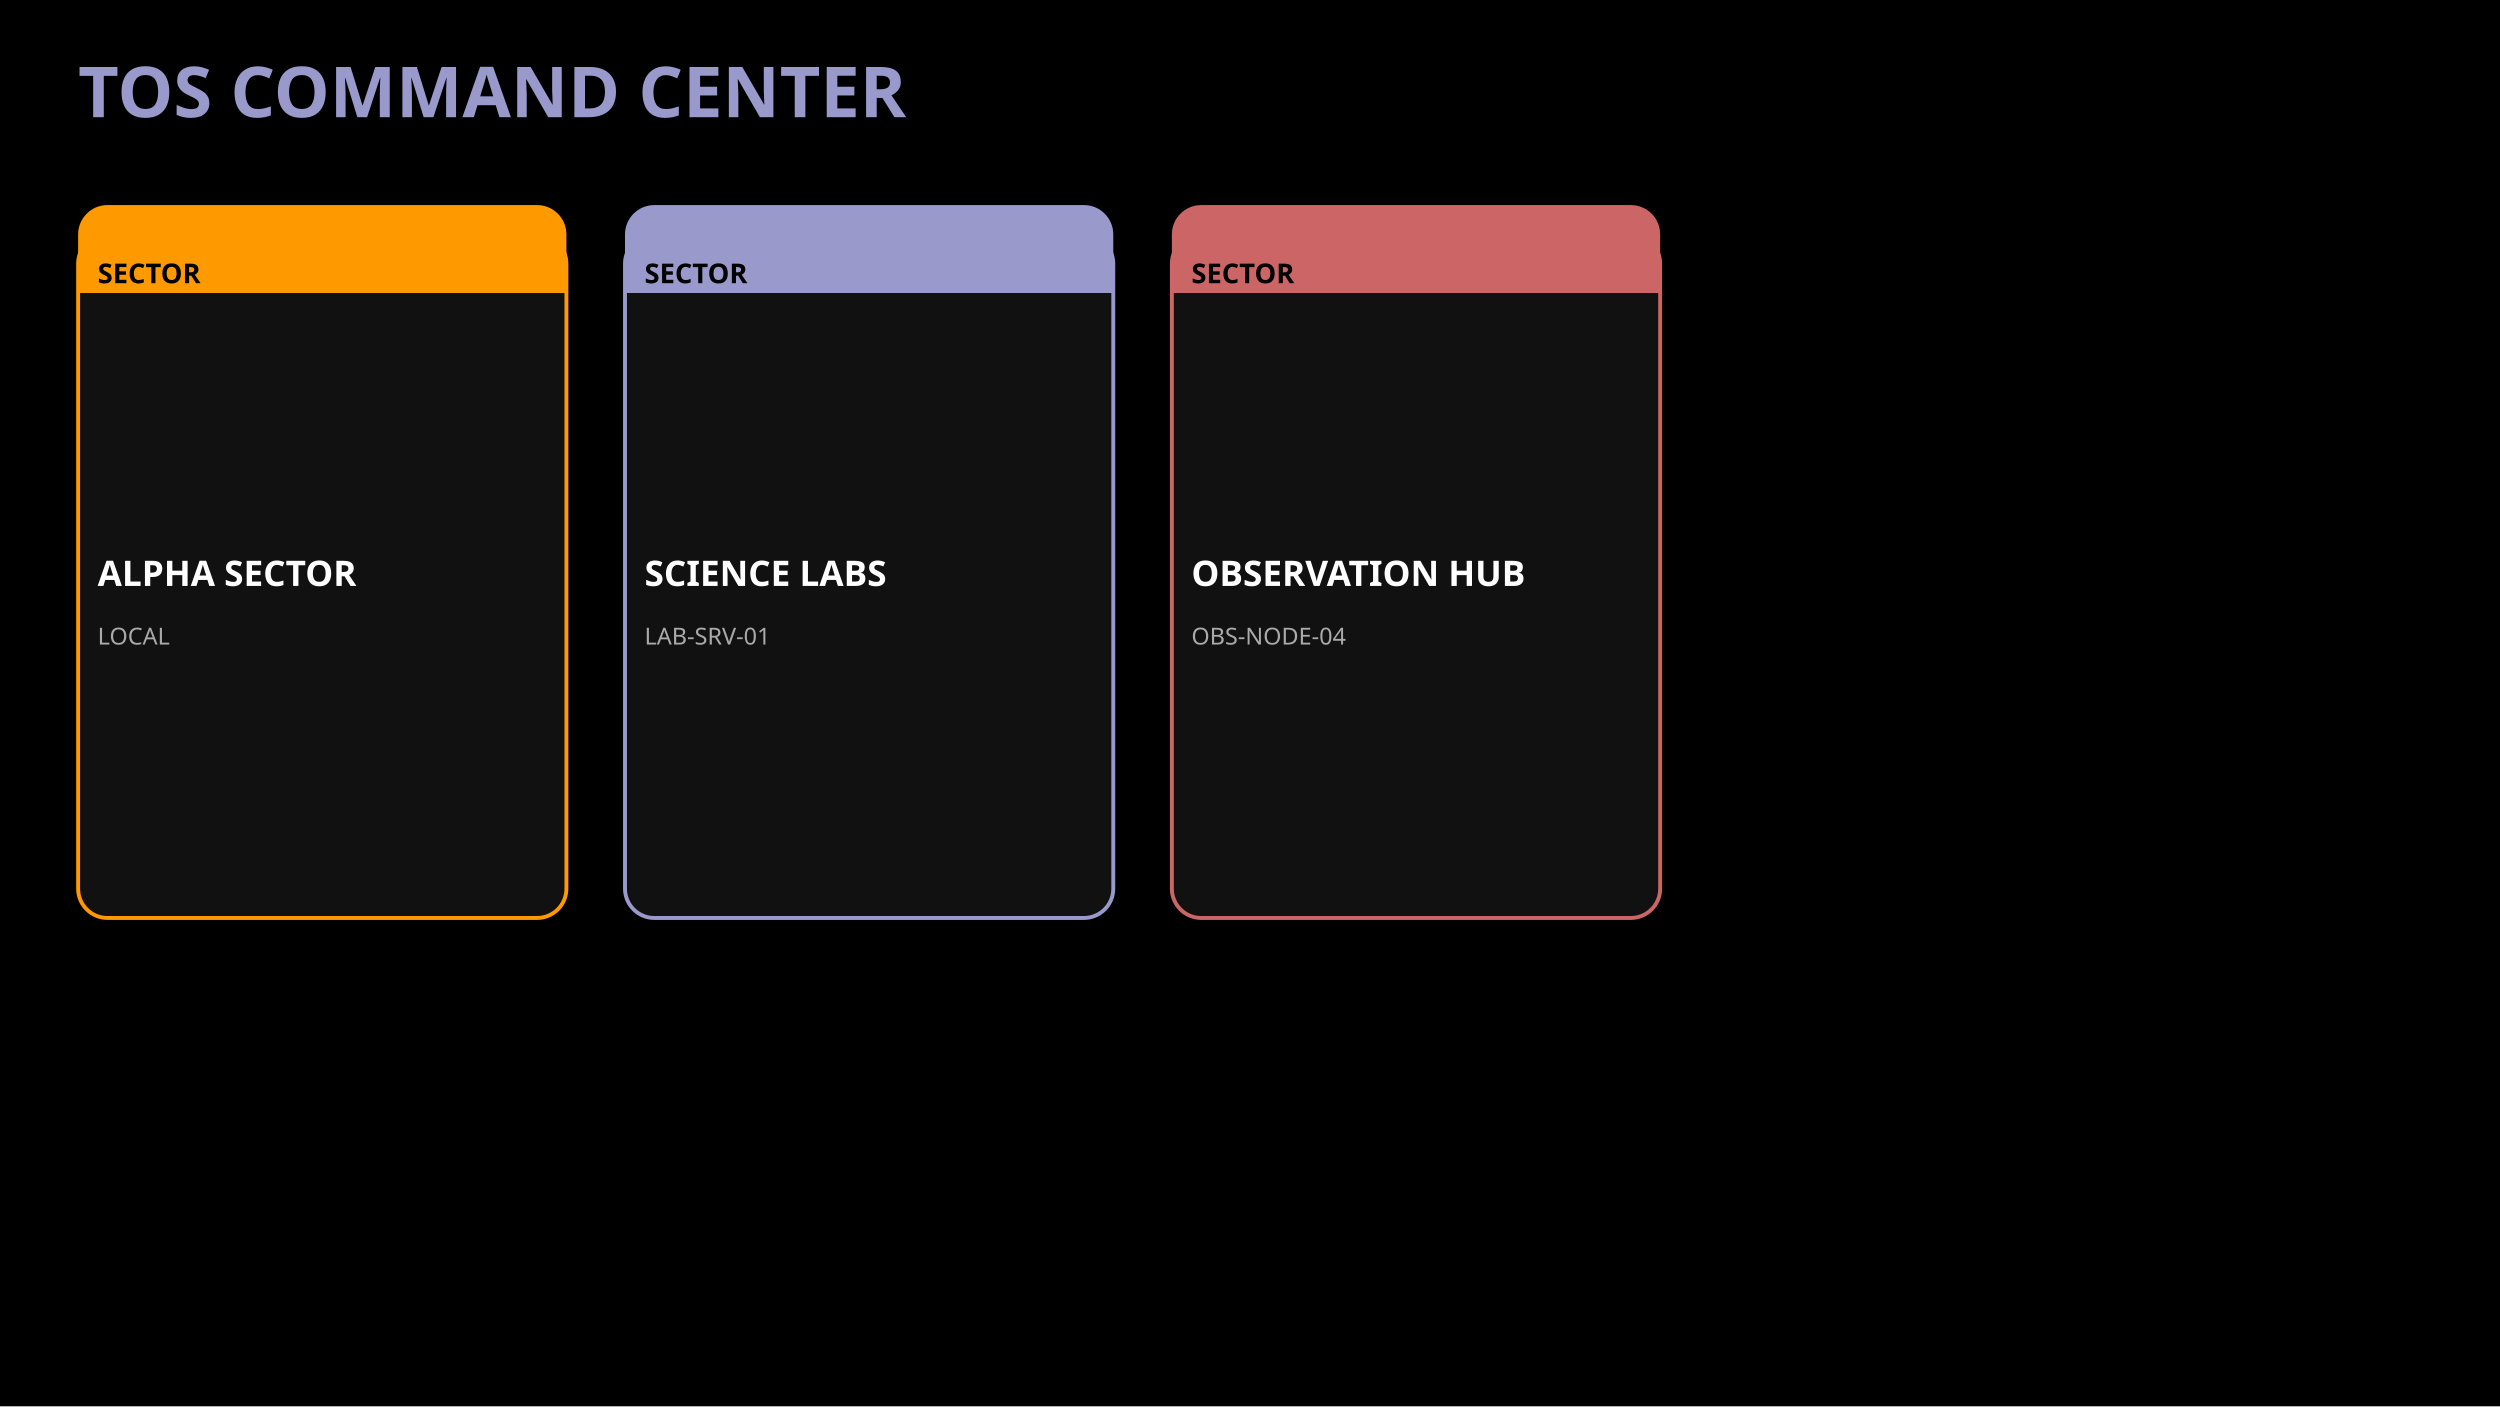
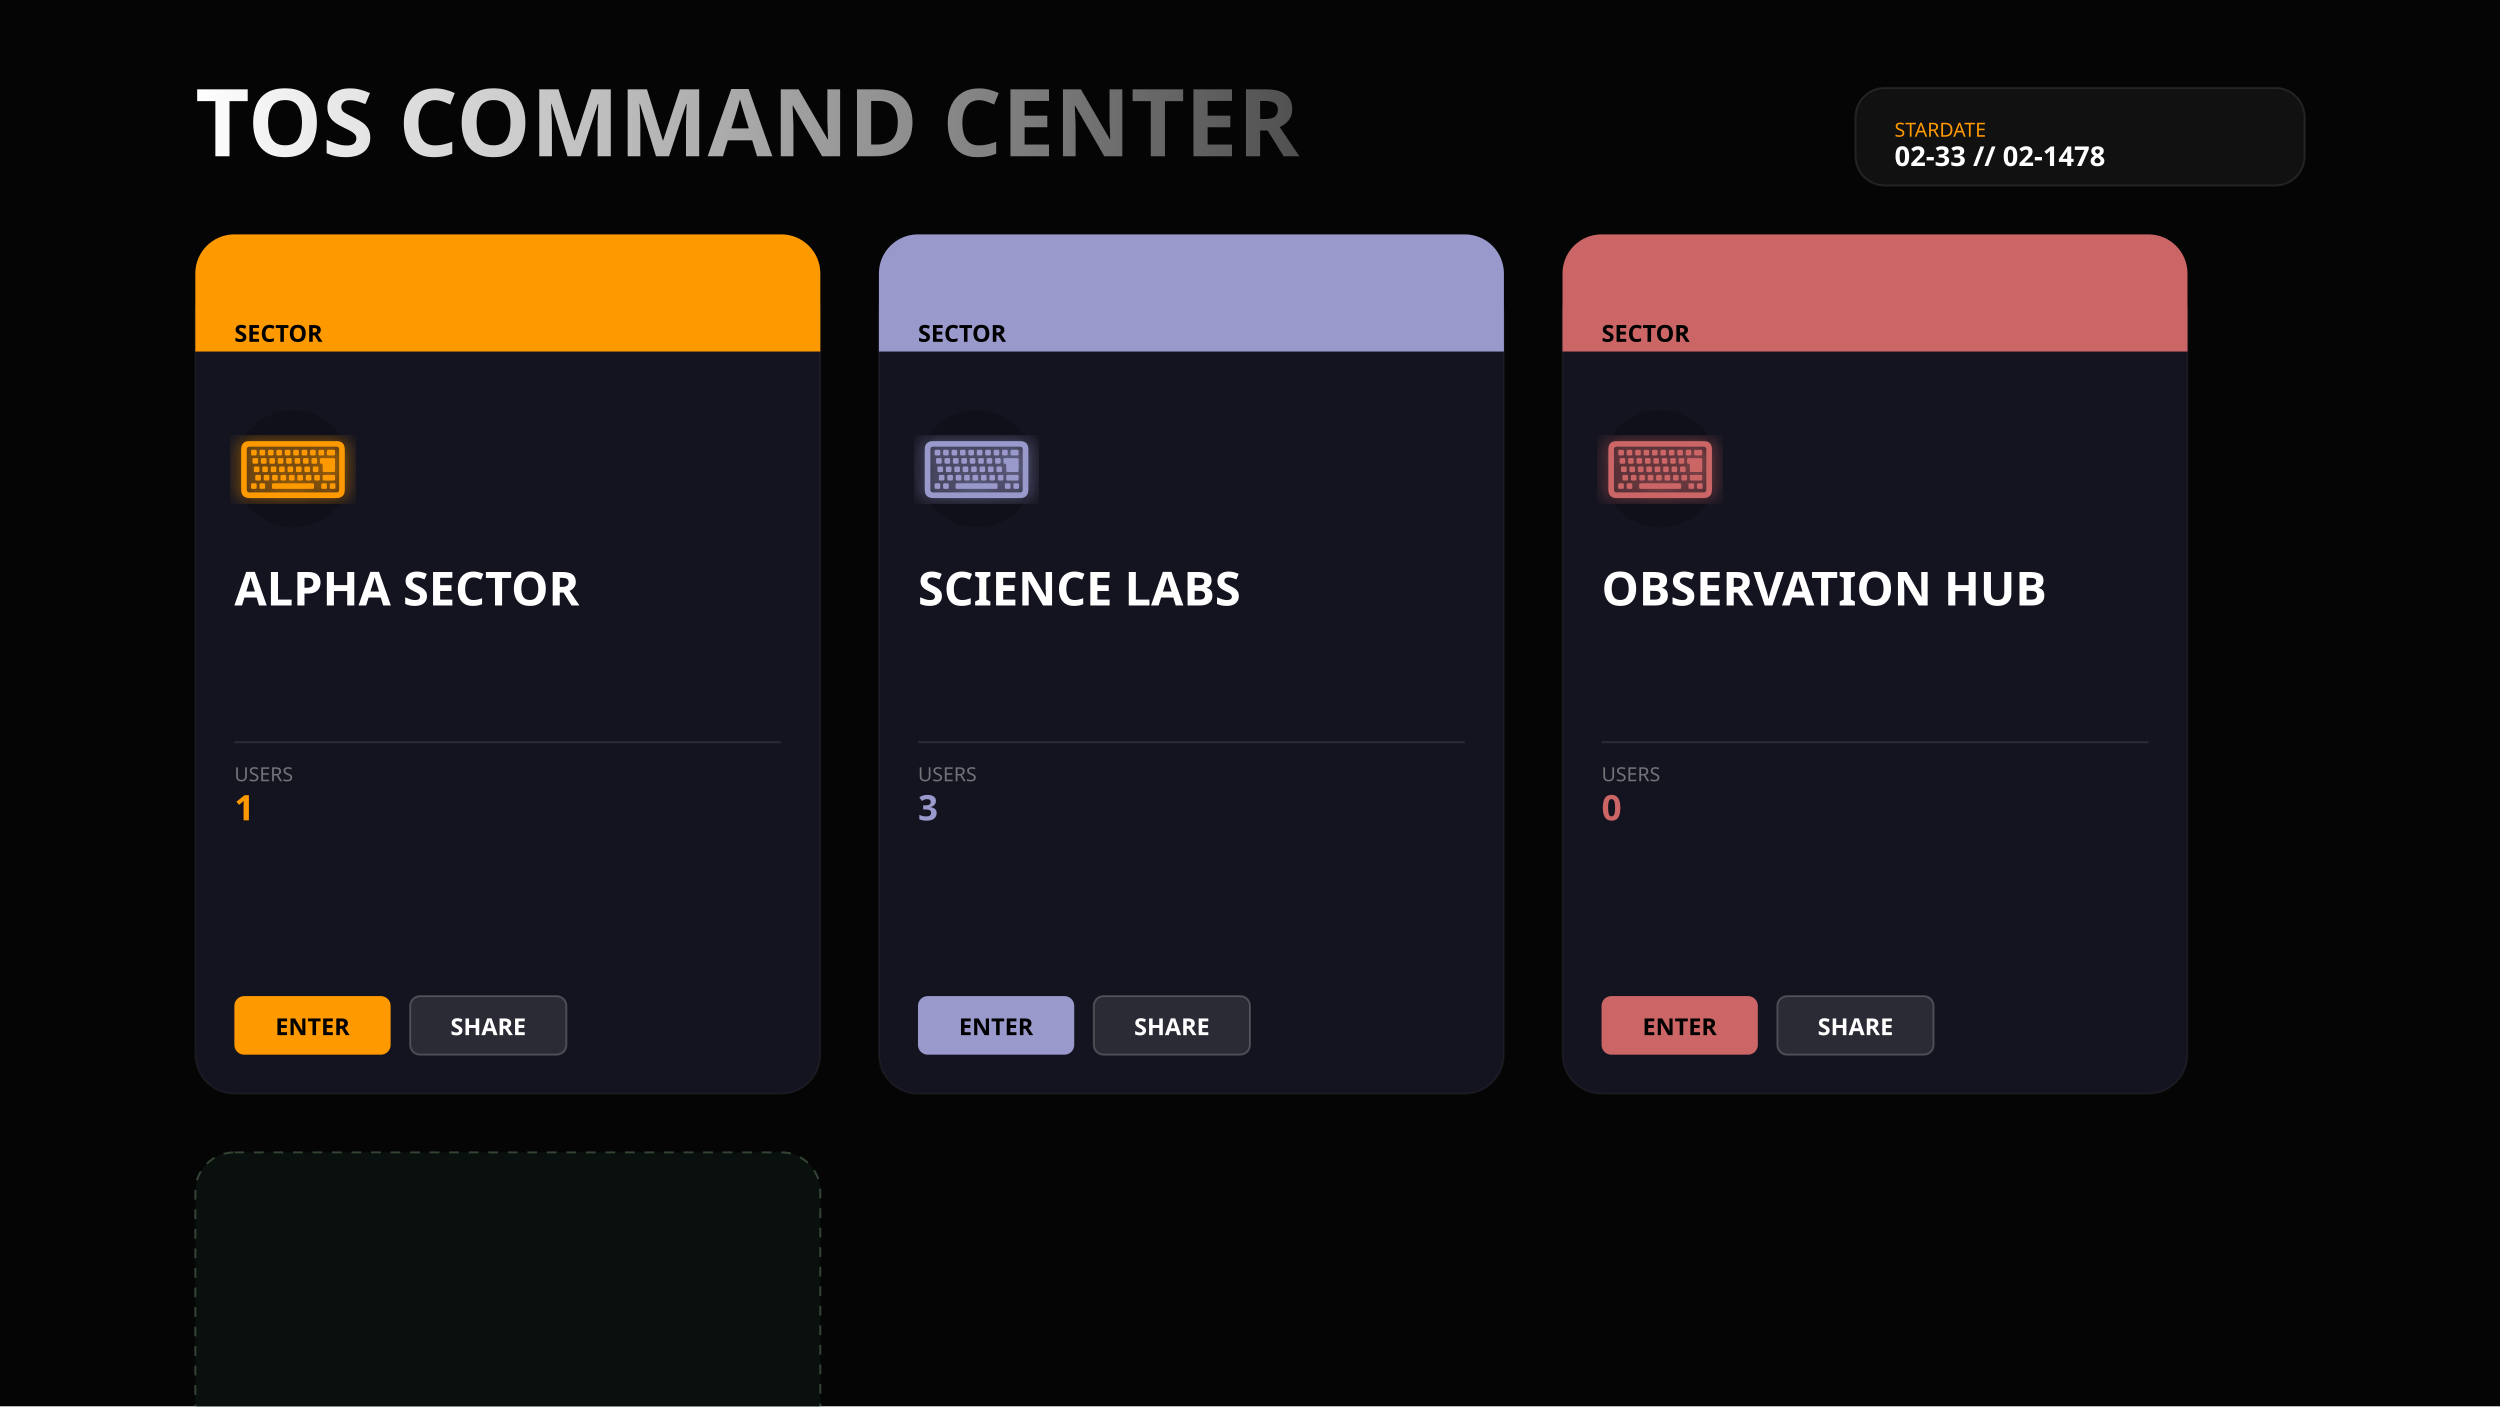
- <svg xmlns="http://www.w3.org/2000/svg" width="1280" height="720" viewBox="0 0 1280 720" style="background: black; font-family: sans-serif;">
-   <rect width="1280" height="720" fill="black" />
-   <text x="40" y="60" fill="#9999cc" font-size="36" font-weight="bold">TOS COMMAND CENTER</text>
-   <rect x="40" y="120" width="250" height="350" rx="15" fill="#111" stroke="#ff9900" stroke-width="2" />
-   <path d="M 40 135, 40 120 a 15 15 0 0 1 15 -15 h 220 a 15 15 0 0 1 15 15 v 30 h -250 z" fill="#ff9900" />
-   <text x="50" y="145" fill="black" font-size="14" font-weight="bold">SECTOR</text>
-   <text x="50" y="300" fill="white" font-size="18" font-weight="bold">ALPHA SECTOR</text>
-   <text x="50" y="330" fill="#aaa" font-size="12">LOCAL</text>
-   <rect x="320" y="120" width="250" height="350" rx="15" fill="#111" stroke="#9999cc" stroke-width="2" />
-   <path d="M 320 135, 320 120 a 15 15 0 0 1 15 -15 h 220 a 15 15 0 0 1 15 15 v 30 h -250 z" fill="#9999cc" />
-   <text x="330" y="145" fill="black" font-size="14" font-weight="bold">SECTOR</text>
-   <text x="330" y="300" fill="white" font-size="18" font-weight="bold">SCIENCE LABS</text>
-   <text x="330" y="330" fill="#aaa" font-size="12">LAB-SRV-01</text>
-   <rect x="600" y="120" width="250" height="350" rx="15" fill="#111" stroke="#cc6666" stroke-width="2" />
-   <path d="M 600 135, 600 120 a 15 15 0 0 1 15 -15 h 220 a 15 15 0 0 1 15 15 v 30 h -250 z" fill="#cc6666" />
-   <text x="610" y="145" fill="black" font-size="14" font-weight="bold">SECTOR</text>
-   <text x="610" y="300" fill="white" font-size="18" font-weight="bold">OBSERVATION HUB</text>
-   <text x="610" y="330" fill="#aaa" font-size="12">OBS-NODE-04</text>
+ <svg xmlns="http://www.w3.org/2000/svg" width="1280" height="720" viewBox="0 0 1280 720" style="background: black; font-family: 'Outfit', sans-serif;">
+   <defs>
+     <linearGradient id="headerGrad" x1="0%" y1="0%" x2="100%" y2="0%">
+       <stop offset="0%" style="stop-color:white;stop-opacity:1" />
+       <stop offset="100%" style="stop-color:white;stop-opacity:0.3" />
+     </linearGradient>
+     <filter id="bgBlur">
+       <feGaussianBlur in="SourceGraphic" stdDeviation="10" />
+     </filter>
+     <filter id="glow">
+       <feGaussianBlur stdDeviation="5" result="coloredBlur" />
+       <feMerge>
+         <feMergeNode in="coloredBlur" />
+         <feMergeNode in="SourceGraphic" />
+       </feMerge>
+     </filter>
+   </defs>
+   <rect width="1280" height="720" fill="#050505" />
+   <text x="100" y="80" fill="url(#headerGrad)" font-size="48" font-weight="800">TOS COMMAND CENTER</text>
+   <rect x="950" y="45" width="230" height="50" rx="15" fill="rgba(255,255,255,0.05)" stroke="rgba(255,255,255,0.1)" />
+   <text x="970" y="70" fill="#ff9900" font-size="10">STARDATE</text>
+   <text x="970" y="85" fill="white" font-size="14" font-weight="700">02-33 // 02-1478</text>
+   <rect x="100" y="140" width="320" height="420" rx="20" fill="rgba(30,30,50,0.6)" stroke="rgba(255,255,255,0.05)" />
+   <path d="M 100 160, 100 140 a 20 20 0 0 1 20 -20 h 280 a 20 20 0 0 1 20 20 v 40 h -320 z" fill="#ff9900" />
+   <text x="120" y="175" fill="black" font-size="12" font-weight="800">SECTOR</text>
+   <circle cx="150" cy="240" r="30" fill="rgba(0,0,0,0.2)" />
+   <text x="150" y="255" fill="#ff9900" font-size="40" text-anchor="middle" filter="url(#glow)">⌨️</text>
+   <text x="120" y="310" fill="white" font-size="24" font-weight="800">ALPHA SECTOR</text>
+   <line x1="120" y1="380" x2="400" y2="380" stroke="rgba(255,255,255,0.1)" />
+   <text x="120" y="400" fill="rgba(255,255,255,0.4)" font-size="10">USERS</text>
+   <text x="120" y="420" fill="#ff9900" font-size="18" font-weight="700">1</text>
+   <rect x="120" y="510" width="80" height="30" rx="5" fill="#ff9900" />
+   <text x="160" y="530" fill="black" font-size="12" font-weight="800" text-anchor="middle">ENTER</text>
+   <rect x="210" y="510" width="80" height="30" rx="5" fill="rgba(255,255,255,0.1)" stroke="rgba(255,255,255,0.2)" />
+   <text x="250" y="530" fill="white" font-size="12" font-weight="800" text-anchor="middle">SHARE</text>
+   <rect x="450" y="140" width="320" height="420" rx="20" fill="rgba(30,30,50,0.6)" stroke="rgba(255,255,255,0.05)" />
+   <path d="M 450 160, 450 140 a 20 20 0 0 1 20 -20 h 280 a 20 20 0 0 1 20 20 v 40 h -320 z" fill="#9999cc" />
+   <text x="470" y="175" fill="black" font-size="12" font-weight="800">SECTOR</text>
+   <circle cx="500" cy="240" r="30" fill="rgba(0,0,0,0.2)" />
+   <text x="500" y="255" fill="#9999cc" font-size="40" text-anchor="middle" filter="url(#glow)">⌨️</text>
+   <text x="470" y="310" fill="white" font-size="24" font-weight="800">SCIENCE LABS</text>
+   <line x1="470" y1="380" x2="750" y2="380" stroke="rgba(255,255,255,0.1)" />
+   <text x="470" y="400" fill="rgba(255,255,255,0.4)" font-size="10">USERS</text>
+   <text x="470" y="420" fill="#9999cc" font-size="18" font-weight="700">3</text>
+   <rect x="470" y="510" width="80" height="30" rx="5" fill="#9999cc" />
+   <text x="510" y="530" fill="black" font-size="12" font-weight="800" text-anchor="middle">ENTER</text>
+   <rect x="560" y="510" width="80" height="30" rx="5" fill="rgba(255,255,255,0.1)" stroke="rgba(255,255,255,0.2)" />
+   <text x="600" y="530" fill="white" font-size="12" font-weight="800" text-anchor="middle">SHARE</text>
+   <rect x="800" y="140" width="320" height="420" rx="20" fill="rgba(30,30,50,0.6)" stroke="rgba(255,255,255,0.05)" />
+   <path d="M 800 160, 800 140 a 20 20 0 0 1 20 -20 h 280 a 20 20 0 0 1 20 20 v 40 h -320 z" fill="#cc6666" />
+   <text x="820" y="175" fill="black" font-size="12" font-weight="800">SECTOR</text>
+   <circle cx="850" cy="240" r="30" fill="rgba(0,0,0,0.2)" />
+   <text x="850" y="255" fill="#cc6666" font-size="40" text-anchor="middle" filter="url(#glow)">⌨️</text>
+   <text x="820" y="310" fill="white" font-size="24" font-weight="800">OBSERVATION HUB</text>
+   <line x1="820" y1="380" x2="1100" y2="380" stroke="rgba(255,255,255,0.1)" />
+   <text x="820" y="400" fill="rgba(255,255,255,0.4)" font-size="10">USERS</text>
+   <text x="820" y="420" fill="#cc6666" font-size="18" font-weight="700">0</text>
+   <rect x="820" y="510" width="80" height="30" rx="5" fill="#cc6666" />
+   <text x="860" y="530" fill="black" font-size="12" font-weight="800" text-anchor="middle">ENTER</text>
+   <rect x="910" y="510" width="80" height="30" rx="5" fill="rgba(255,255,255,0.1)" stroke="rgba(255,255,255,0.2)" />
+   <text x="950" y="530" fill="white" font-size="12" font-weight="800" text-anchor="middle">SHARE</text>
+   <rect x="100" y="590" width="320" height="420" rx="20" fill="rgba(20,40,30,0.3)" stroke="rgba(153,204,153,0.3)" stroke-dasharray="5,5" />
+   <text x="260" y="790" fill="#99cc99" font-size="24" font-weight="800" text-anchor="middle">LINK NODE</text>
</svg>
